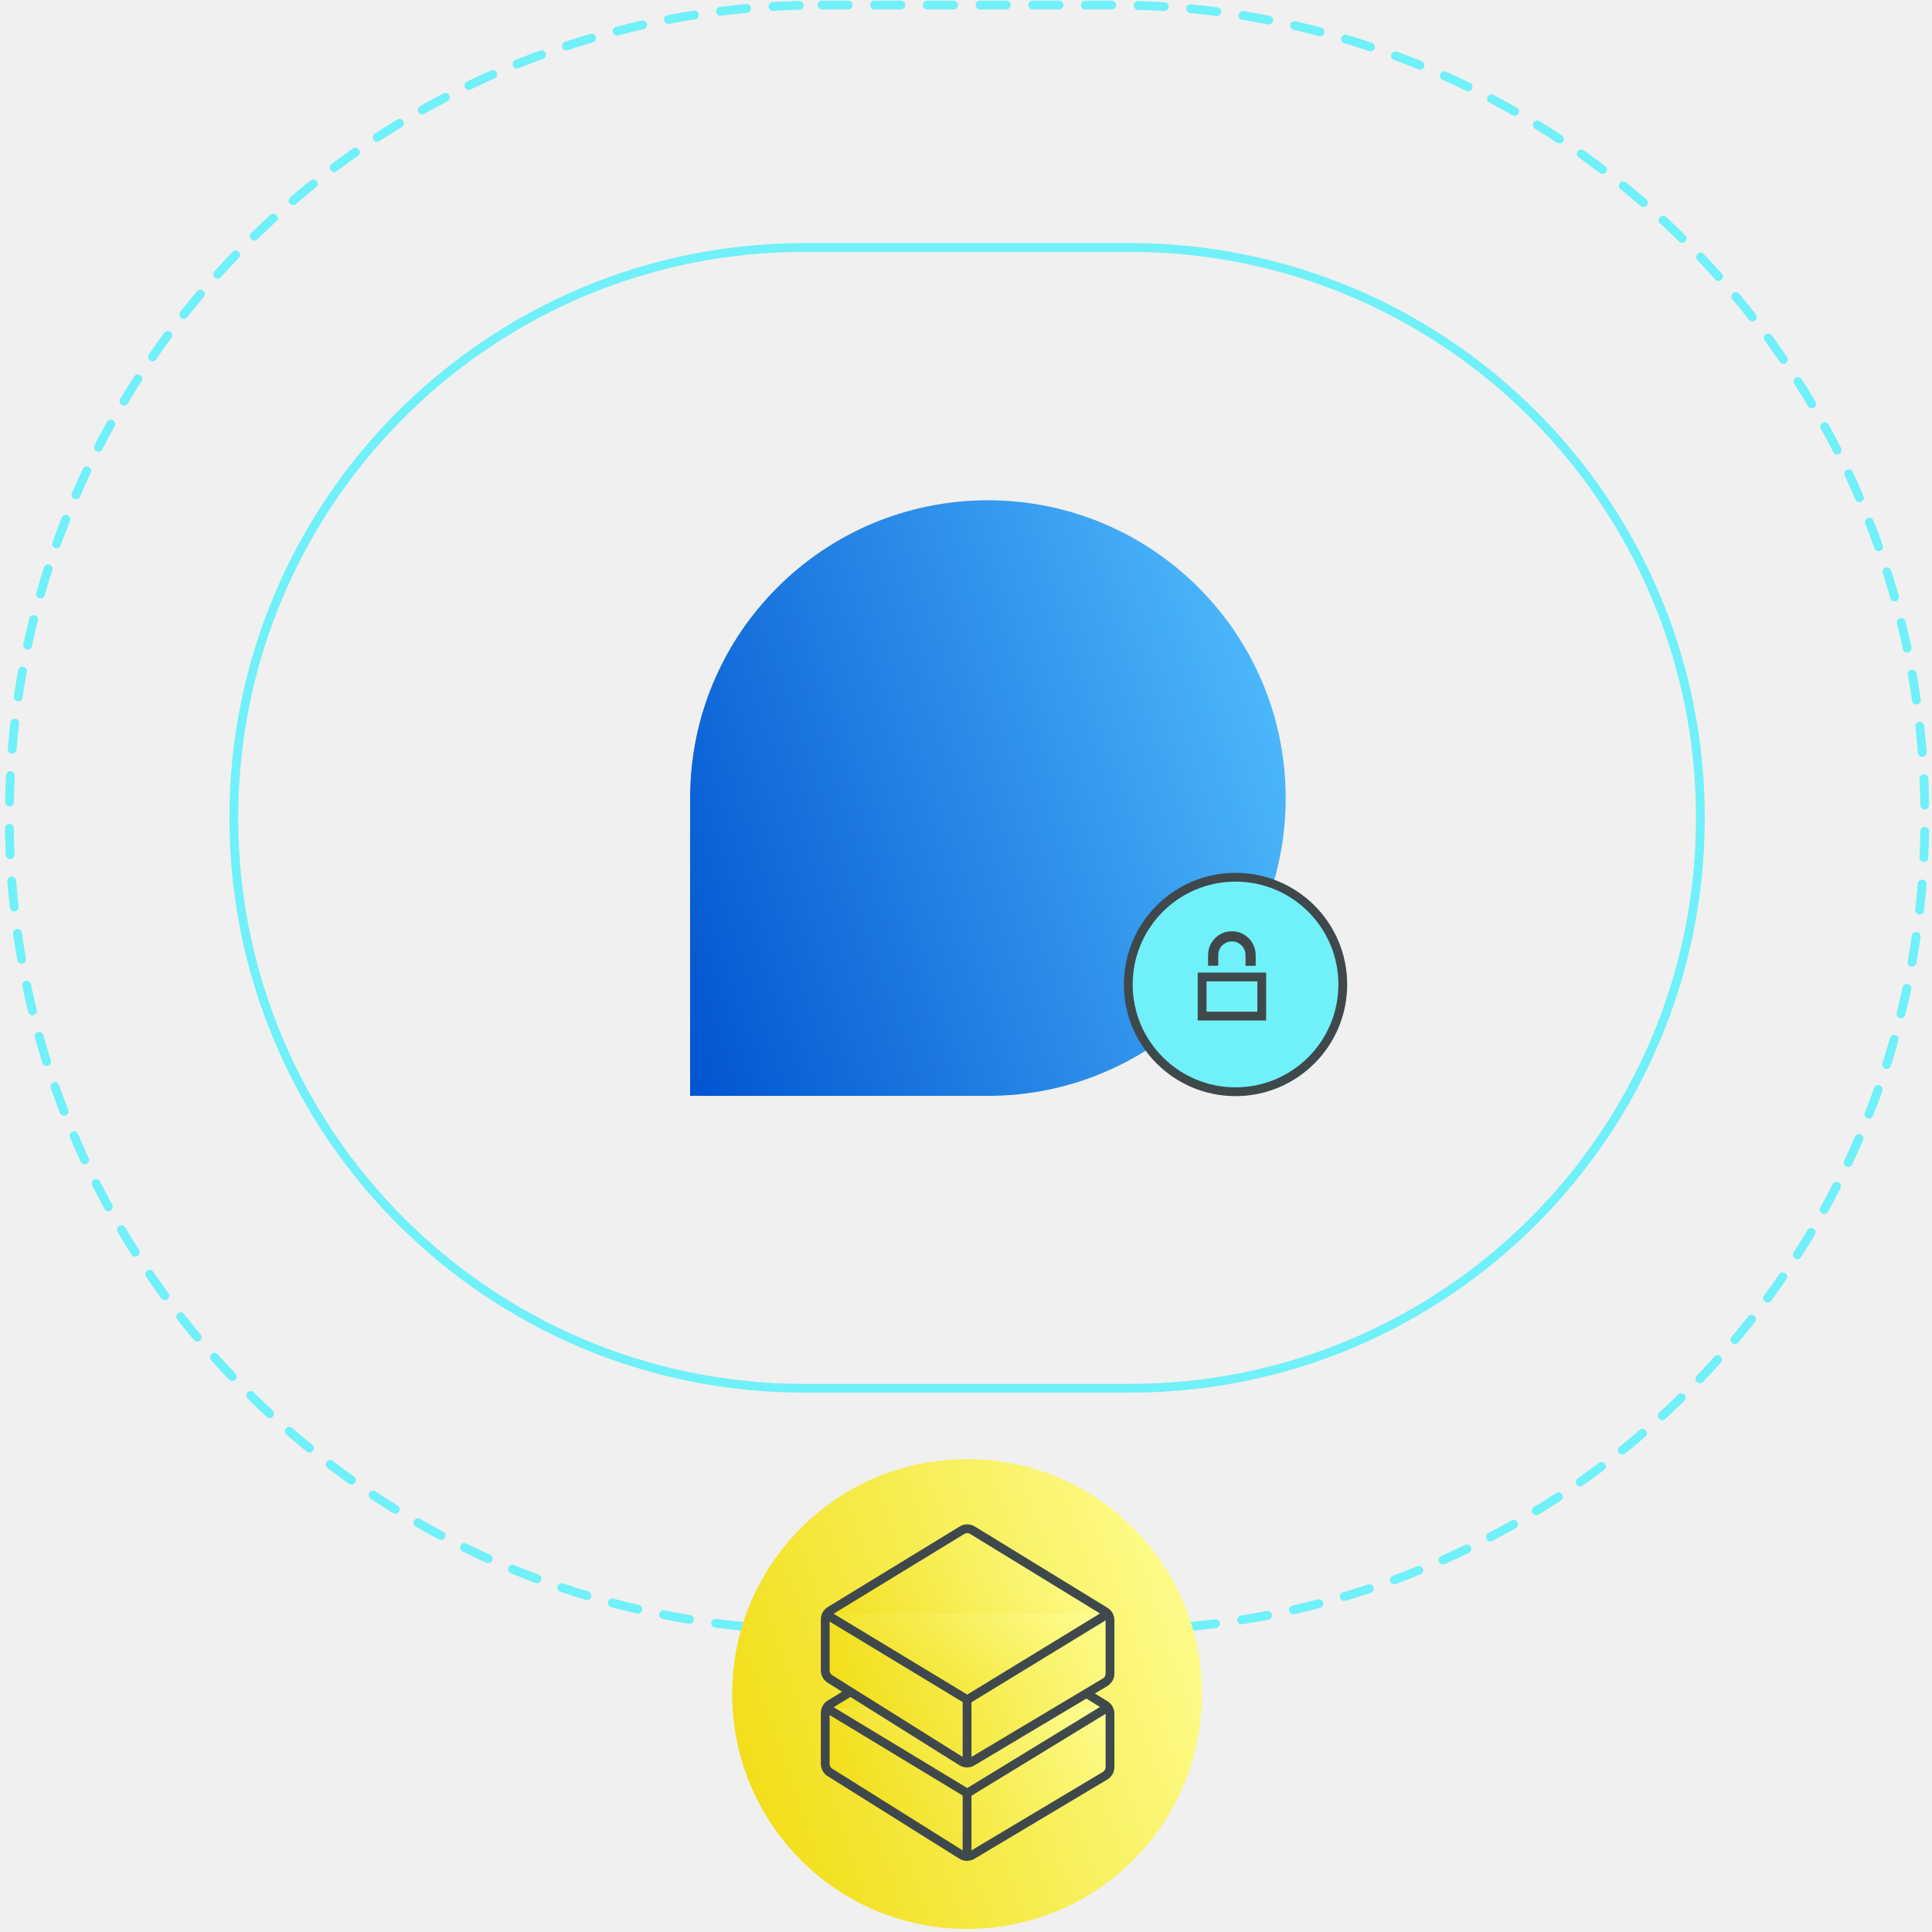
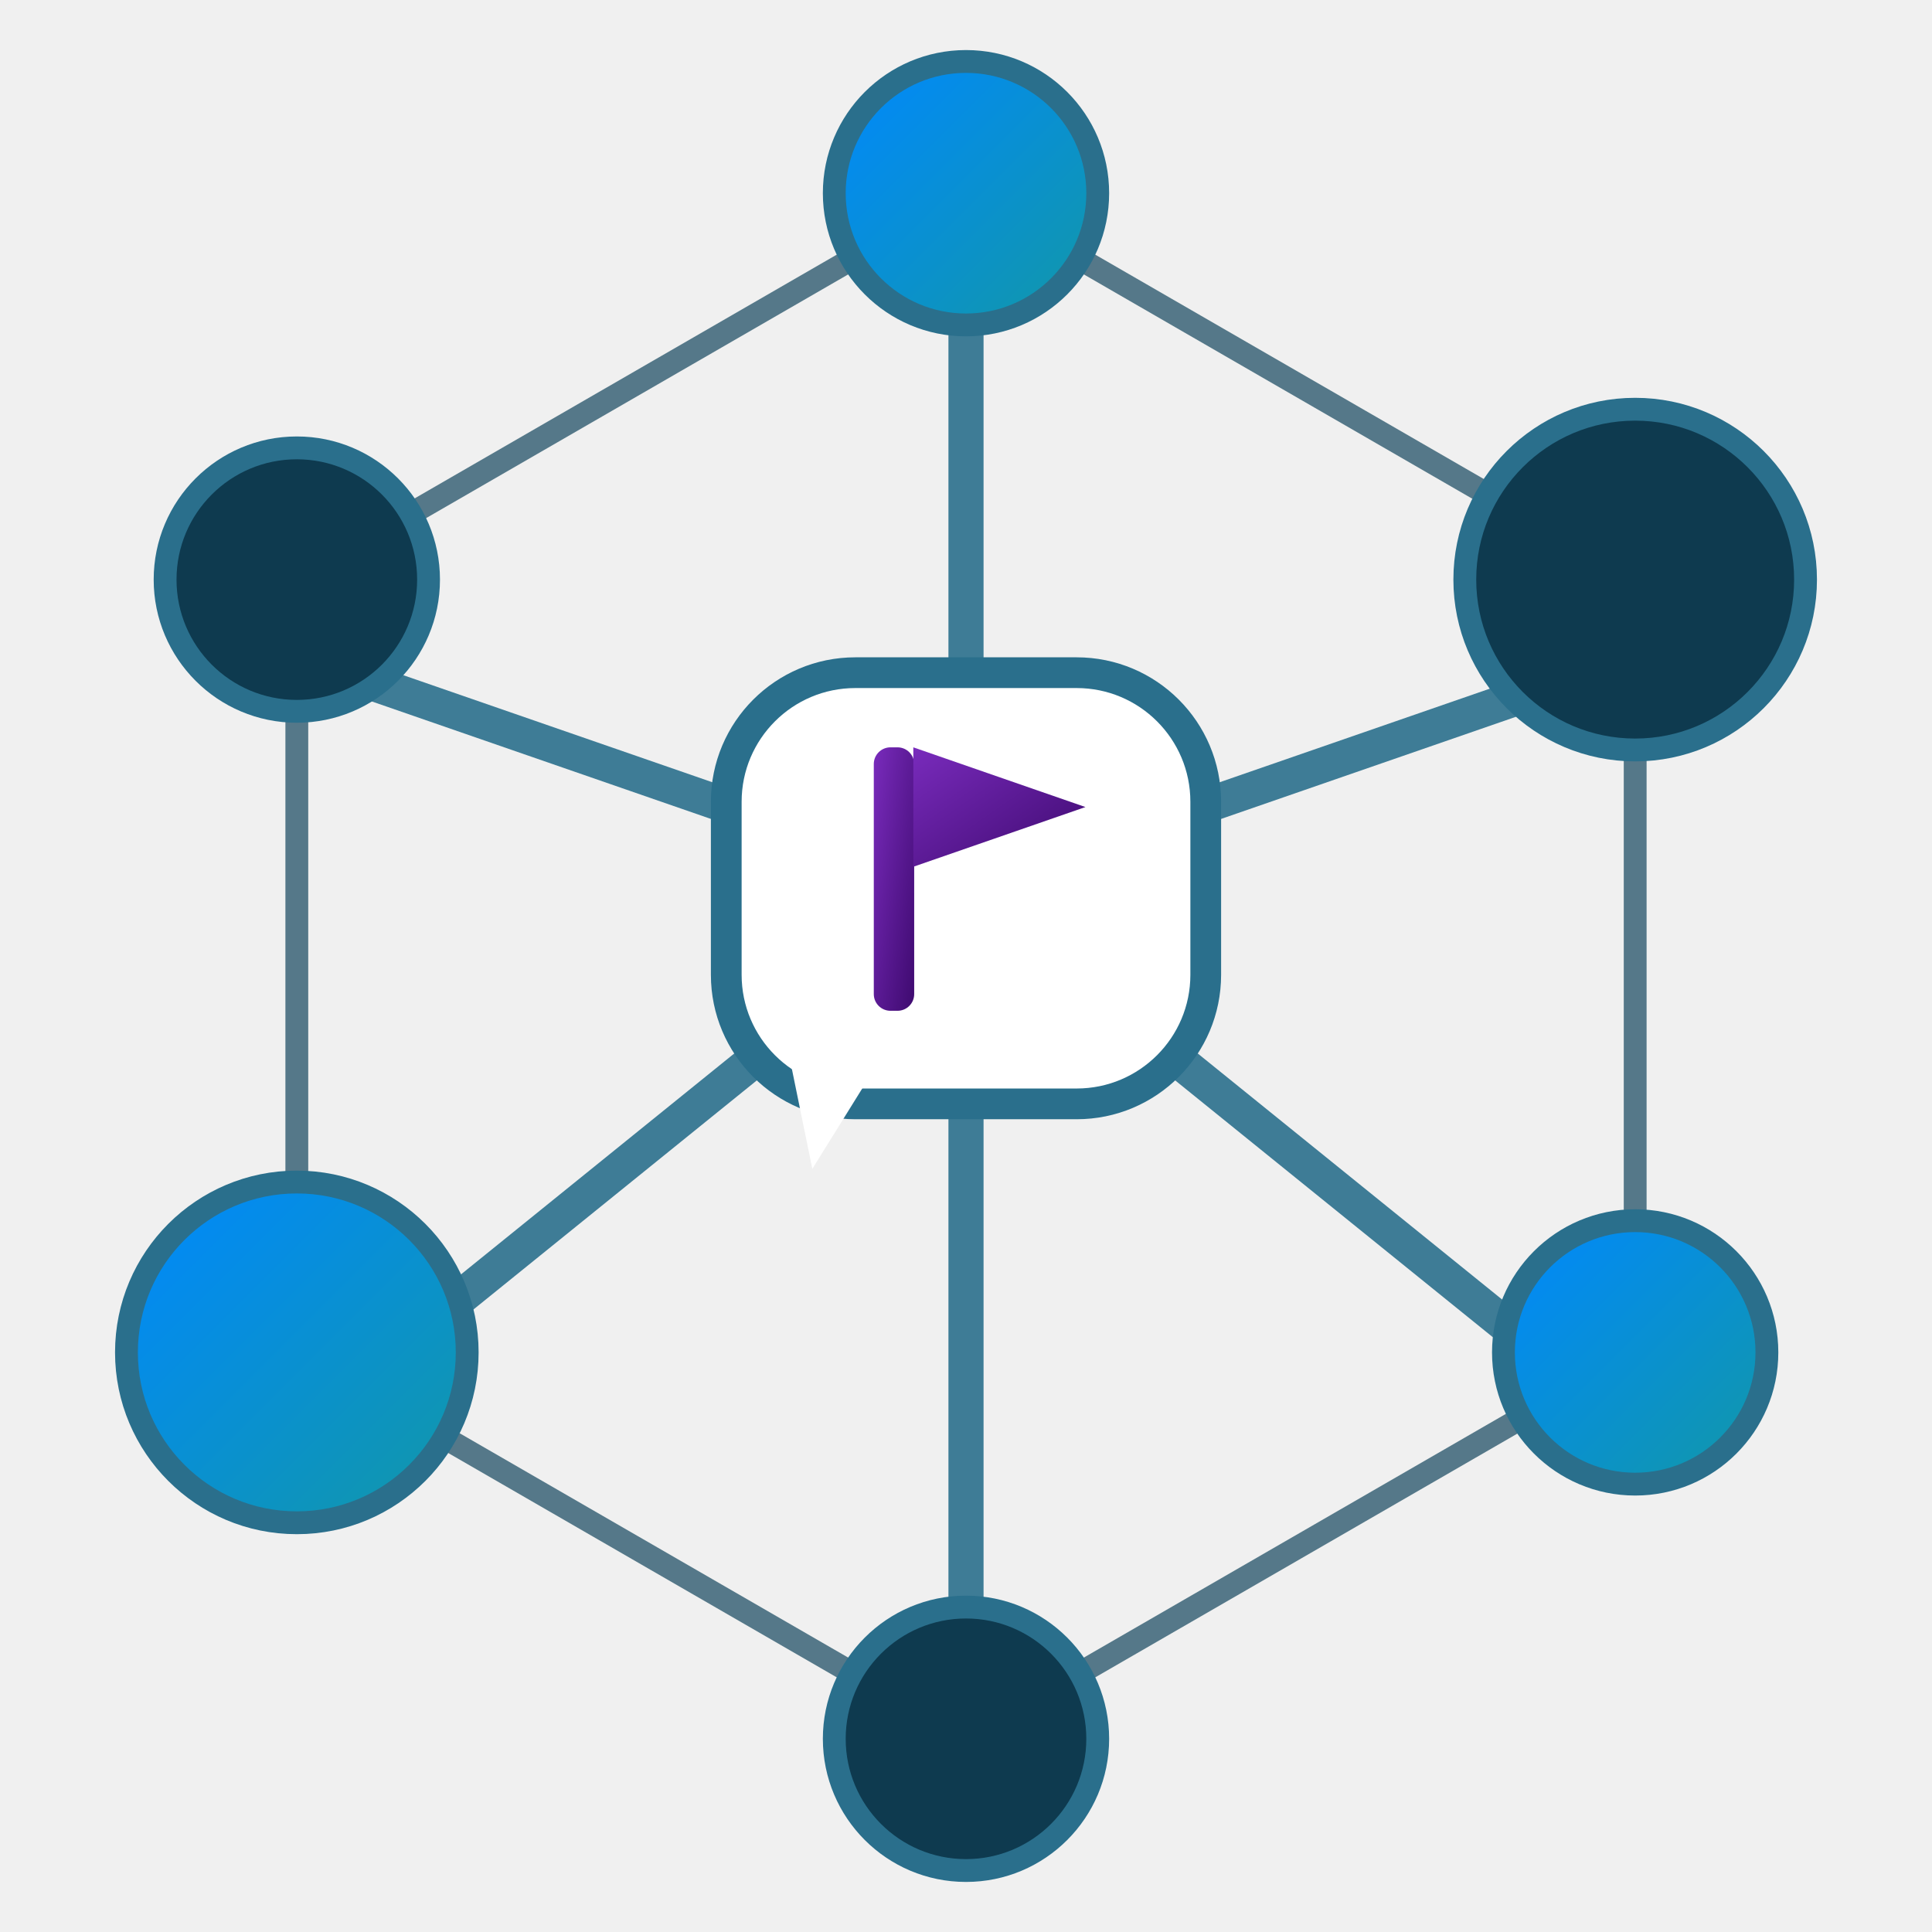
- <svg xmlns="http://www.w3.org/2000/svg" width="220" height="220" viewBox="0 0 220 220" fill="none">
-   <rect x="26.625" y="28.182" width="167" height="129.901" rx="64.951" stroke="#70F0F9" />
-   <path d="M78.582 90.877C78.582 72.149 93.764 56.967 112.493 56.967C131.221 56.967 146.403 72.149 146.403 90.877C146.403 109.606 131.221 124.788 112.493 124.788H78.582V90.877Z" fill="url(#paint0_linear_757_9254)" />
-   <circle cx="140.693" cy="112.105" r="12.213" fill="#70F0F9" stroke="#3F484B" />
-   <path d="M136.887 111.25L143.028 111.25H143.028C143.244 111.25 143.461 111.25 143.677 111.25V115.703H136.887V111.25Z" stroke="#3F484B" />
-   <path d="M142.985 109.975C142.6 109.975 142.223 109.975 141.832 109.975C141.832 109.946 141.832 109.918 141.832 109.89C141.832 109.517 141.837 109.144 141.831 108.772C141.821 108.102 141.508 107.617 140.905 107.334C140.034 106.924 138.949 107.476 138.76 108.419C138.739 108.528 138.728 108.642 138.727 108.753C138.724 109.131 138.727 109.509 138.727 109.887C138.727 109.914 138.727 109.94 138.727 109.972C138.341 109.972 137.96 109.972 137.579 109.972C137.576 109.965 137.572 109.961 137.572 109.956C137.572 109.487 137.547 109.016 137.578 108.549C137.631 107.768 137.984 107.129 138.593 106.636C139.01 106.298 139.49 106.103 140.022 106.058C141.248 105.953 142.272 106.624 142.735 107.62C142.898 107.97 142.979 108.338 142.986 108.722C142.993 109.124 142.988 109.526 142.988 109.928C142.988 109.941 142.986 109.954 142.985 109.975Z" fill="#3F484B" />
-   <rect x="1.062" y="0.574" width="218.123" height="185.053" rx="92.527" stroke="#70F0F9" stroke-linecap="round" stroke-dasharray="3 3" />
-   <circle cx="110.125" cy="192.905" r="26.75" fill="url(#paint1_linear_757_9254)" />
-   <path d="M94.826 194.428L94.826 194.428L109.845 185.256C109.845 185.256 109.845 185.256 109.845 185.256C110.054 185.129 110.315 185.129 110.523 185.256L125.628 194.511L125.628 194.511C125.822 194.63 125.94 194.841 125.94 195.069V201.152C125.94 201.383 125.819 201.596 125.622 201.714L125.622 201.714L110.49 210.746C110.281 210.871 110.019 210.868 109.813 210.738L94.82 201.343C94.63 201.224 94.514 201.015 94.514 200.789V194.986C94.514 194.757 94.632 194.546 94.826 194.428Z" fill="url(#paint2_linear_757_9254)" stroke="#3F484B" />
-   <path d="M109.542 184.892L94.523 194.064C94.18 194.273 93.971 194.647 93.971 195.049V200.852C93.971 201.25 94.175 201.619 94.511 201.83L109.504 211.225C109.87 211.454 110.333 211.459 110.703 211.238L125.835 202.206C126.184 201.998 126.397 201.622 126.397 201.215V195.132C126.397 194.73 126.189 194.358 125.847 194.148L110.741 184.893C110.373 184.667 109.91 184.667 109.542 184.892Z" fill="url(#paint3_linear_757_9254)" stroke="#3F484B" stroke-miterlimit="10" />
-   <path d="M126.103 194.443L110.142 204.192L94.098 194.486" fill="url(#paint4_linear_757_9254)" />
-   <path d="M126.103 194.443L110.142 204.192L94.098 194.486" stroke="#3F484B" stroke-miterlimit="10" />
-   <path d="M110.121 211.366V204.224" stroke="#3F484B" stroke-miterlimit="10" />
-   <path d="M94.826 183.795L94.826 183.795L109.845 174.623C109.845 174.623 109.845 174.623 109.845 174.623C110.054 174.496 110.315 174.496 110.523 174.624L125.628 183.879L125.628 183.879C125.822 183.997 125.94 184.208 125.94 184.436V190.519C125.94 190.75 125.819 190.964 125.622 191.081L125.622 191.081L110.49 200.113C110.281 200.238 110.019 200.235 109.813 200.106L94.82 190.71C94.63 190.591 94.514 190.382 94.514 190.156V184.353C94.514 184.125 94.632 183.913 94.826 183.795Z" fill="url(#paint5_linear_757_9254)" stroke="#3F484B" />
-   <path d="M109.542 174.25L94.523 183.421C94.18 183.631 93.971 184.004 93.971 184.406V190.209C93.971 190.607 94.175 190.977 94.511 191.187L109.504 200.583C109.87 200.812 110.333 200.817 110.703 200.596L125.835 191.564C126.184 191.356 126.397 190.979 126.397 190.573V184.49C126.397 184.088 126.189 183.715 125.847 183.506L110.741 174.25C110.373 174.025 109.91 174.025 109.542 174.25Z" fill="url(#paint6_linear_757_9254)" stroke="#3F484B" stroke-miterlimit="10" />
-   <path d="M126.103 183.8L110.142 193.549L94.098 183.842" fill="url(#paint7_linear_757_9254)" />
-   <path d="M126.103 183.8L110.142 193.549L94.098 183.842" stroke="#3F484B" stroke-miterlimit="10" />
-   <path d="M110.121 200.724V193.581" stroke="#3F484B" stroke-miterlimit="10" />
+ <svg xmlns="http://www.w3.org/2000/svg" width="220" height="220" viewBox="0 0 220 220">
  <defs>
-     <linearGradient id="paint0_linear_757_9254" x1="145.406" y1="56.967" x2="64.154" y2="84.697" gradientUnits="userSpaceOnUse">
-       <stop stop-color="#53C1FF" />
-       <stop offset="1" stop-color="#0053D0" />
+     <linearGradient id="g1" x1="0" y1="0" x2="1" y2="1">
+       <stop offset="0" stop-color="#792BBC" />
+       <stop offset="1" stop-color="#3E0A6F" />
    </linearGradient>
-     <linearGradient id="paint1_linear_757_9254" x1="136.088" y1="166.155" x2="71.994" y2="188.03" gradientUnits="userSpaceOnUse">
-       <stop stop-color="#FDFF97" />
-       <stop offset="1" stop-color="#F1DA09" />
+     <linearGradient id="g2" x1="0" y1="0" x2="1" y2="1">
+       <stop offset="0" stop-color="#7A2BBE" />
+       <stop offset="1" stop-color="#3D0A6D" />
    </linearGradient>
-     <linearGradient id="paint2_linear_757_9254" x1="125.963" y1="184.661" x2="88.959" y2="200.012" gradientUnits="userSpaceOnUse">
-       <stop stop-color="#FDFF97" />
-       <stop offset="1" stop-color="#F1DA09" />
+     <linearGradient id="g3" x1="0" y1="0" x2="1" y2="1">
+       <stop offset="0" stop-color="#0088FF" />
+       <stop offset="1" stop-color="#1298A5" />
    </linearGradient>
-     <linearGradient id="paint3_linear_757_9254" x1="125.92" y1="184.724" x2="88.916" y2="200.075" gradientUnits="userSpaceOnUse">
-       <stop stop-color="#FDFF97" />
-       <stop offset="1" stop-color="#F1DA09" />
-     </linearGradient>
-     <linearGradient id="paint4_linear_757_9254" x1="125.632" y1="194.443" x2="106.652" y2="215.71" gradientUnits="userSpaceOnUse">
-       <stop stop-color="#FDFF97" />
-       <stop offset="1" stop-color="#F1DA09" />
-     </linearGradient>
-     <linearGradient id="paint5_linear_757_9254" x1="125.963" y1="174.028" x2="88.959" y2="189.379" gradientUnits="userSpaceOnUse">
-       <stop stop-color="#FDFF97" />
-       <stop offset="1" stop-color="#F1DA09" />
-     </linearGradient>
-     <linearGradient id="paint6_linear_757_9254" x1="125.92" y1="174.081" x2="88.916" y2="189.432" gradientUnits="userSpaceOnUse">
-       <stop stop-color="#FDFF97" />
-       <stop offset="1" stop-color="#F1DA09" />
-     </linearGradient>
-     <linearGradient id="paint7_linear_757_9254" x1="125.632" y1="183.8" x2="106.652" y2="205.067" gradientUnits="userSpaceOnUse">
-       <stop stop-color="#FDFF97" />
-       <stop offset="1" stop-color="#F1DA09" />
+     <linearGradient id="g4" x1="0" y1="0" x2="1" y2="1">
+       <stop offset="0" stop-color="#0088FF" />
+       <stop offset="1" stop-color="#70F0F9" />
    </linearGradient>
  </defs>
+   <g>
+     <path d="M 110.0 101.2 L 33.8 74.8" fill="none" stroke="#2A6F8C" stroke-width="4.0" stroke-linecap="round" stroke-linejoin="round" opacity="0.9" />
+     <path d="M 110.0 101.2 L 33.8 162.8" fill="none" stroke="#2A6F8C" stroke-width="4.0" stroke-linecap="round" stroke-linejoin="round" opacity="0.9" />
+     <path d="M 110.0 101.2 L 110.0 206.8" fill="none" stroke="#2A6F8C" stroke-width="4.0" stroke-linecap="round" stroke-linejoin="round" opacity="0.9" />
+     <path d="M 110.0 101.2 L 186.2 162.8" fill="none" stroke="#2A6F8C" stroke-width="4.0" stroke-linecap="round" stroke-linejoin="round" opacity="0.9" />
+     <path d="M 110.0 101.2 L 186.2 74.8" fill="none" stroke="#2A6F8C" stroke-width="4.0" stroke-linecap="round" stroke-linejoin="round" opacity="0.9" />
+     <path d="M 110.0 101.2 L 110.0 30.8" fill="none" stroke="#2A6F8C" stroke-width="4.0" stroke-linecap="round" stroke-linejoin="round" opacity="0.9" />
+     <path d="M 33.8 66.0 L 33.8 154.0" fill="none" stroke="#12455C" stroke-width="2.6" stroke-linecap="round" stroke-linejoin="round" opacity="0.7" />
+     <path d="M 33.8 154.0 L 110.0 198.0" fill="none" stroke="#12455C" stroke-width="2.6" stroke-linecap="round" stroke-linejoin="round" opacity="0.7" />
+     <path d="M 110.0 198.0 L 186.2 154.0" fill="none" stroke="#12455C" stroke-width="2.6" stroke-linecap="round" stroke-linejoin="round" opacity="0.7" />
+     <path d="M 186.2 154.0 L 186.2 66.0" fill="none" stroke="#12455C" stroke-width="2.6" stroke-linecap="round" stroke-linejoin="round" opacity="0.7" />
+     <path d="M 186.2 66.0 L 110.0 22.0" fill="none" stroke="#12455C" stroke-width="2.6" stroke-linecap="round" stroke-linejoin="round" opacity="0.7" />
+     <path d="M 110.0 22.0 L 33.8 66.0" fill="none" stroke="#12455C" stroke-width="2.6" stroke-linecap="round" stroke-linejoin="round" opacity="0.7" />
+     <rect x="82.7" y="76.6" width="54.6" height="49.1" rx="14.7" fill="#FFFFFF" stroke="#2A6F8C" stroke-width="3.5" />
+     <path d="M 89.8 119.9 L 100.7 119.9 L 92.5 133.1 Z" fill="#FFFFFF" />
+     <rect x="99.5" y="85.1" width="4.6" height="30.0" rx="1.9" fill="url(#g1)" />
+     <path d="M 104.0 85.1 L 123.6 91.9 L 104.0 98.7 Z" fill="url(#g1)" />
+     <circle cx="33.8" cy="66.0" r="15.0" fill="#0E3A4F" stroke="#2A6F8C" stroke-width="2.6" />
+     <circle cx="33.8" cy="154.0" r="19.4" fill="url(#g3)" stroke="#2A6F8C" stroke-width="2.6" />
+     <circle cx="110.0" cy="198.0" r="15.0" fill="#0E3A4F" stroke="#2A6F8C" stroke-width="2.6" />
+     <circle cx="186.2" cy="154.0" r="15.0" fill="url(#g3)" stroke="#2A6F8C" stroke-width="2.6" />
+     <circle cx="186.2" cy="66.0" r="19.4" fill="#0E3A4F" stroke="#2A6F8C" stroke-width="2.6" />
+     <circle cx="110.0" cy="22.0" r="15.0" fill="url(#g3)" stroke="#2A6F8C" stroke-width="2.6" />
+   </g>
</svg>
